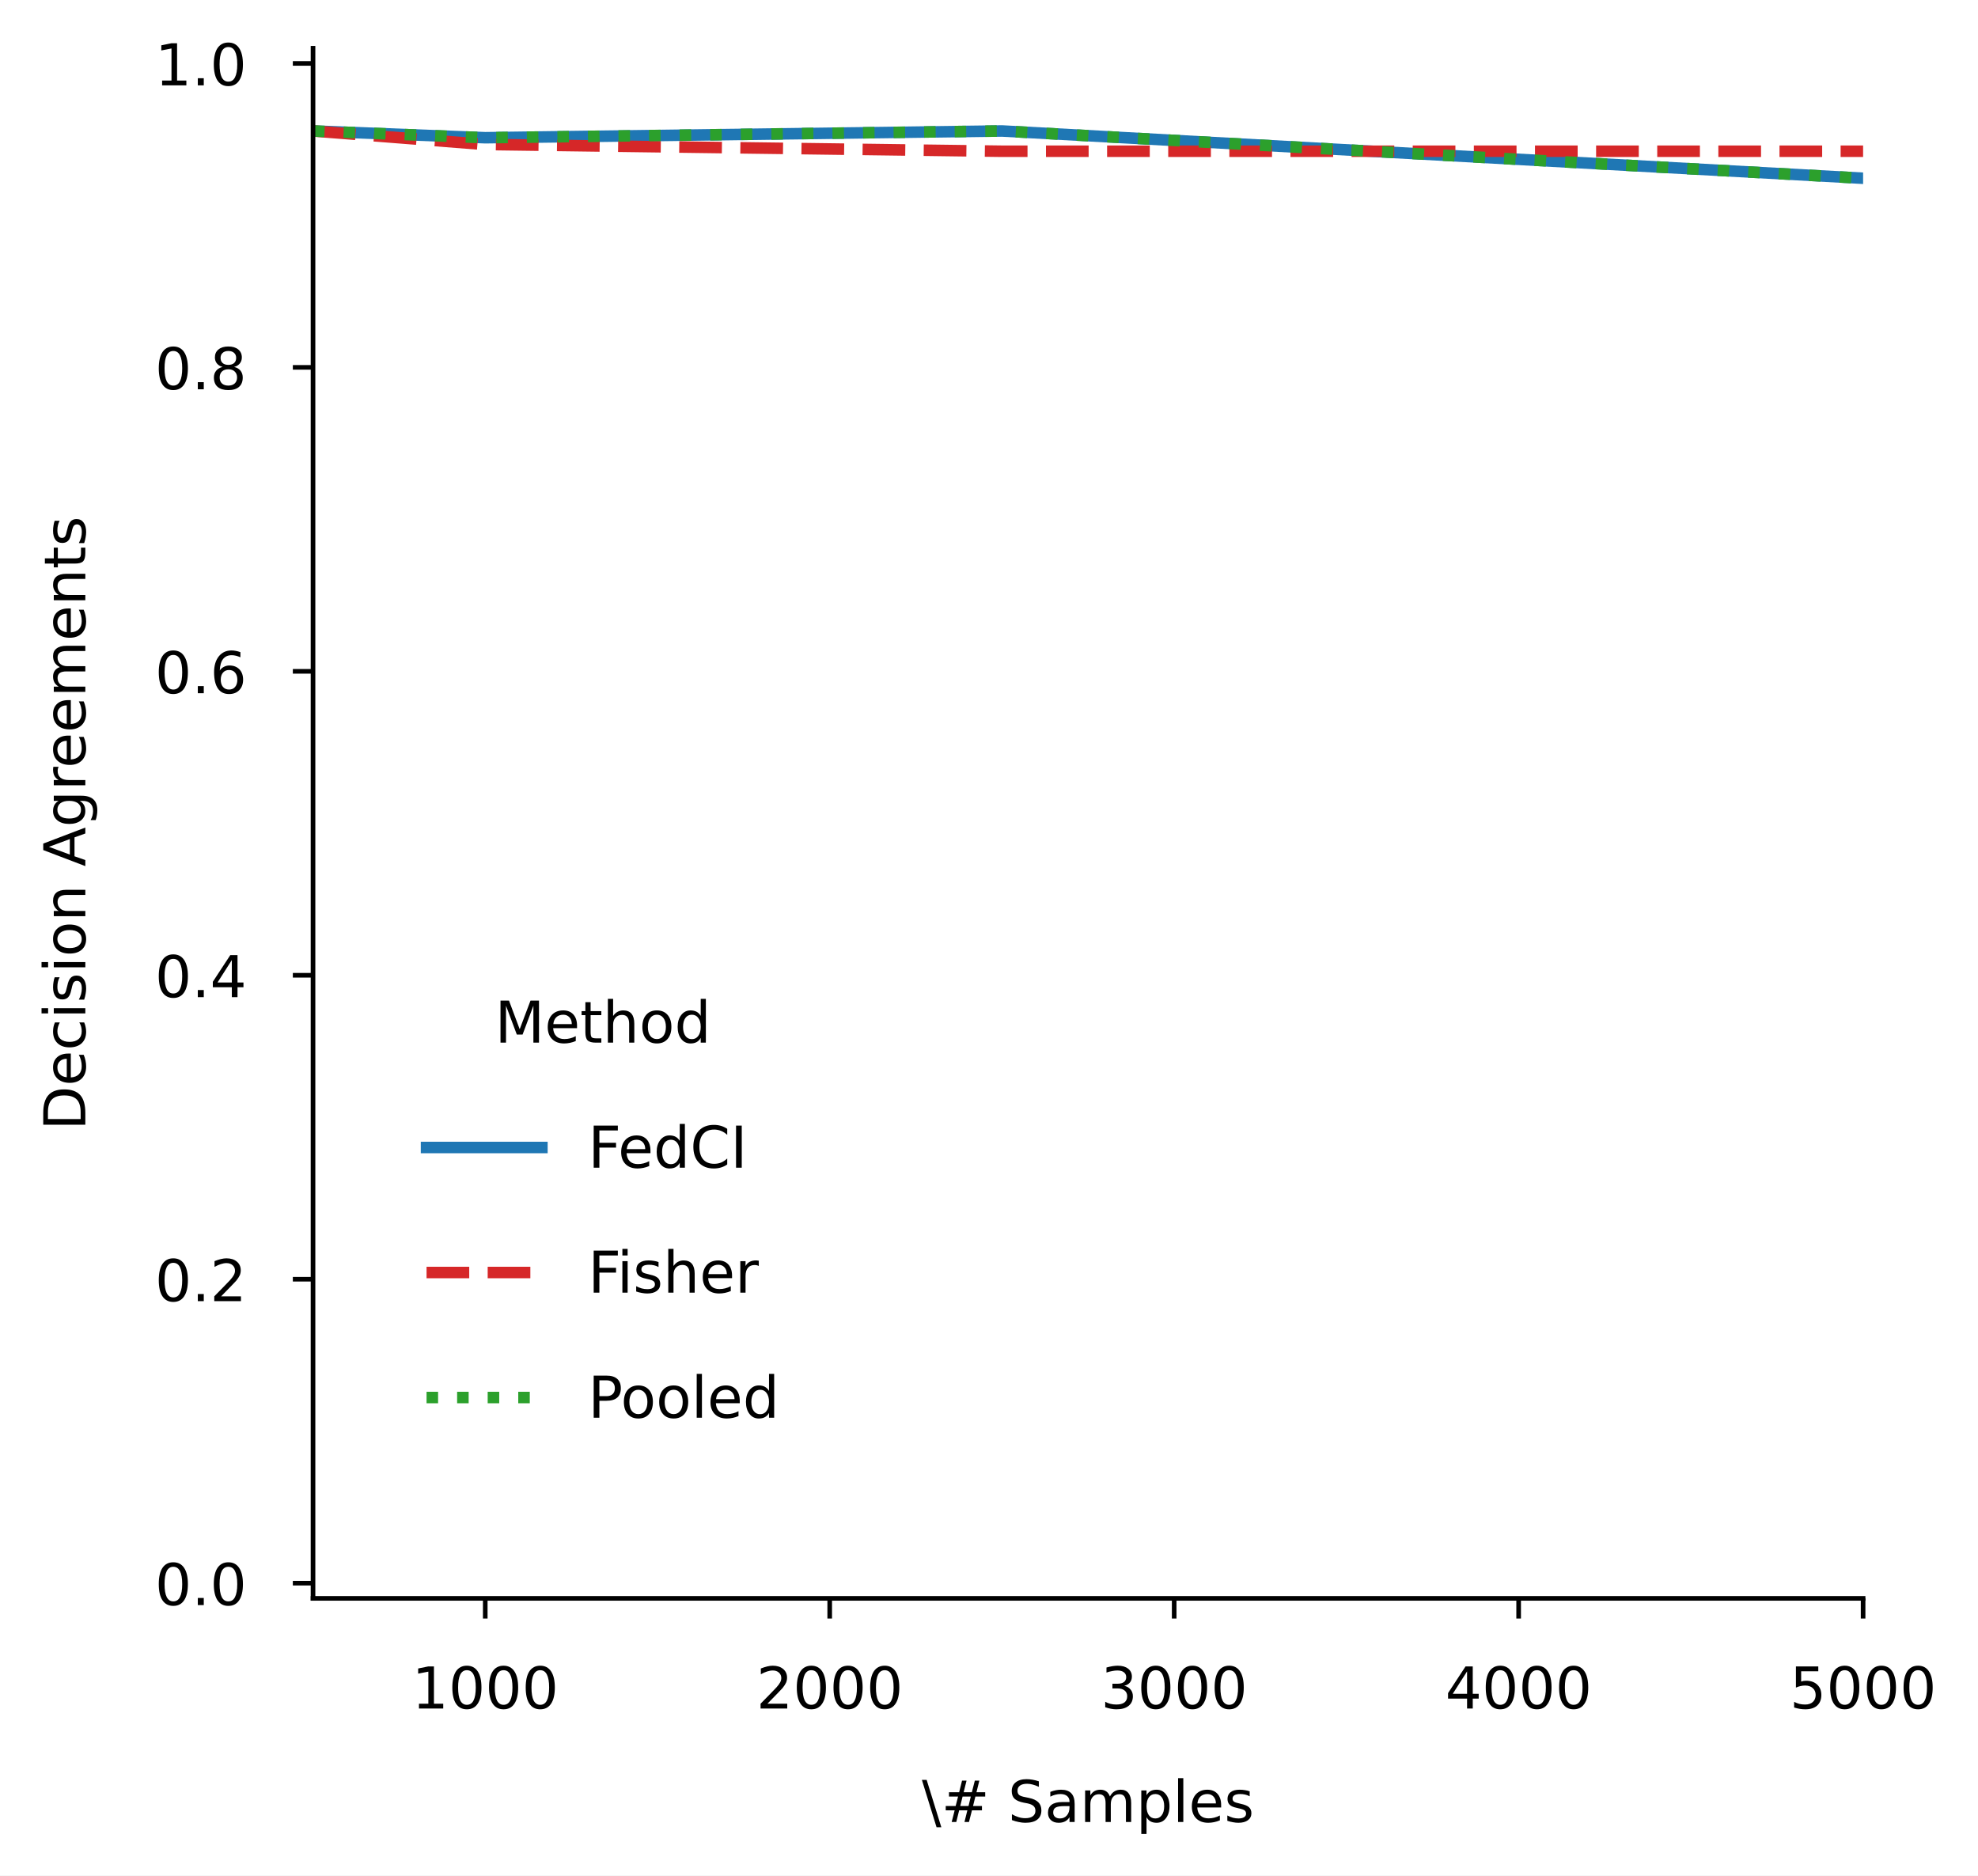
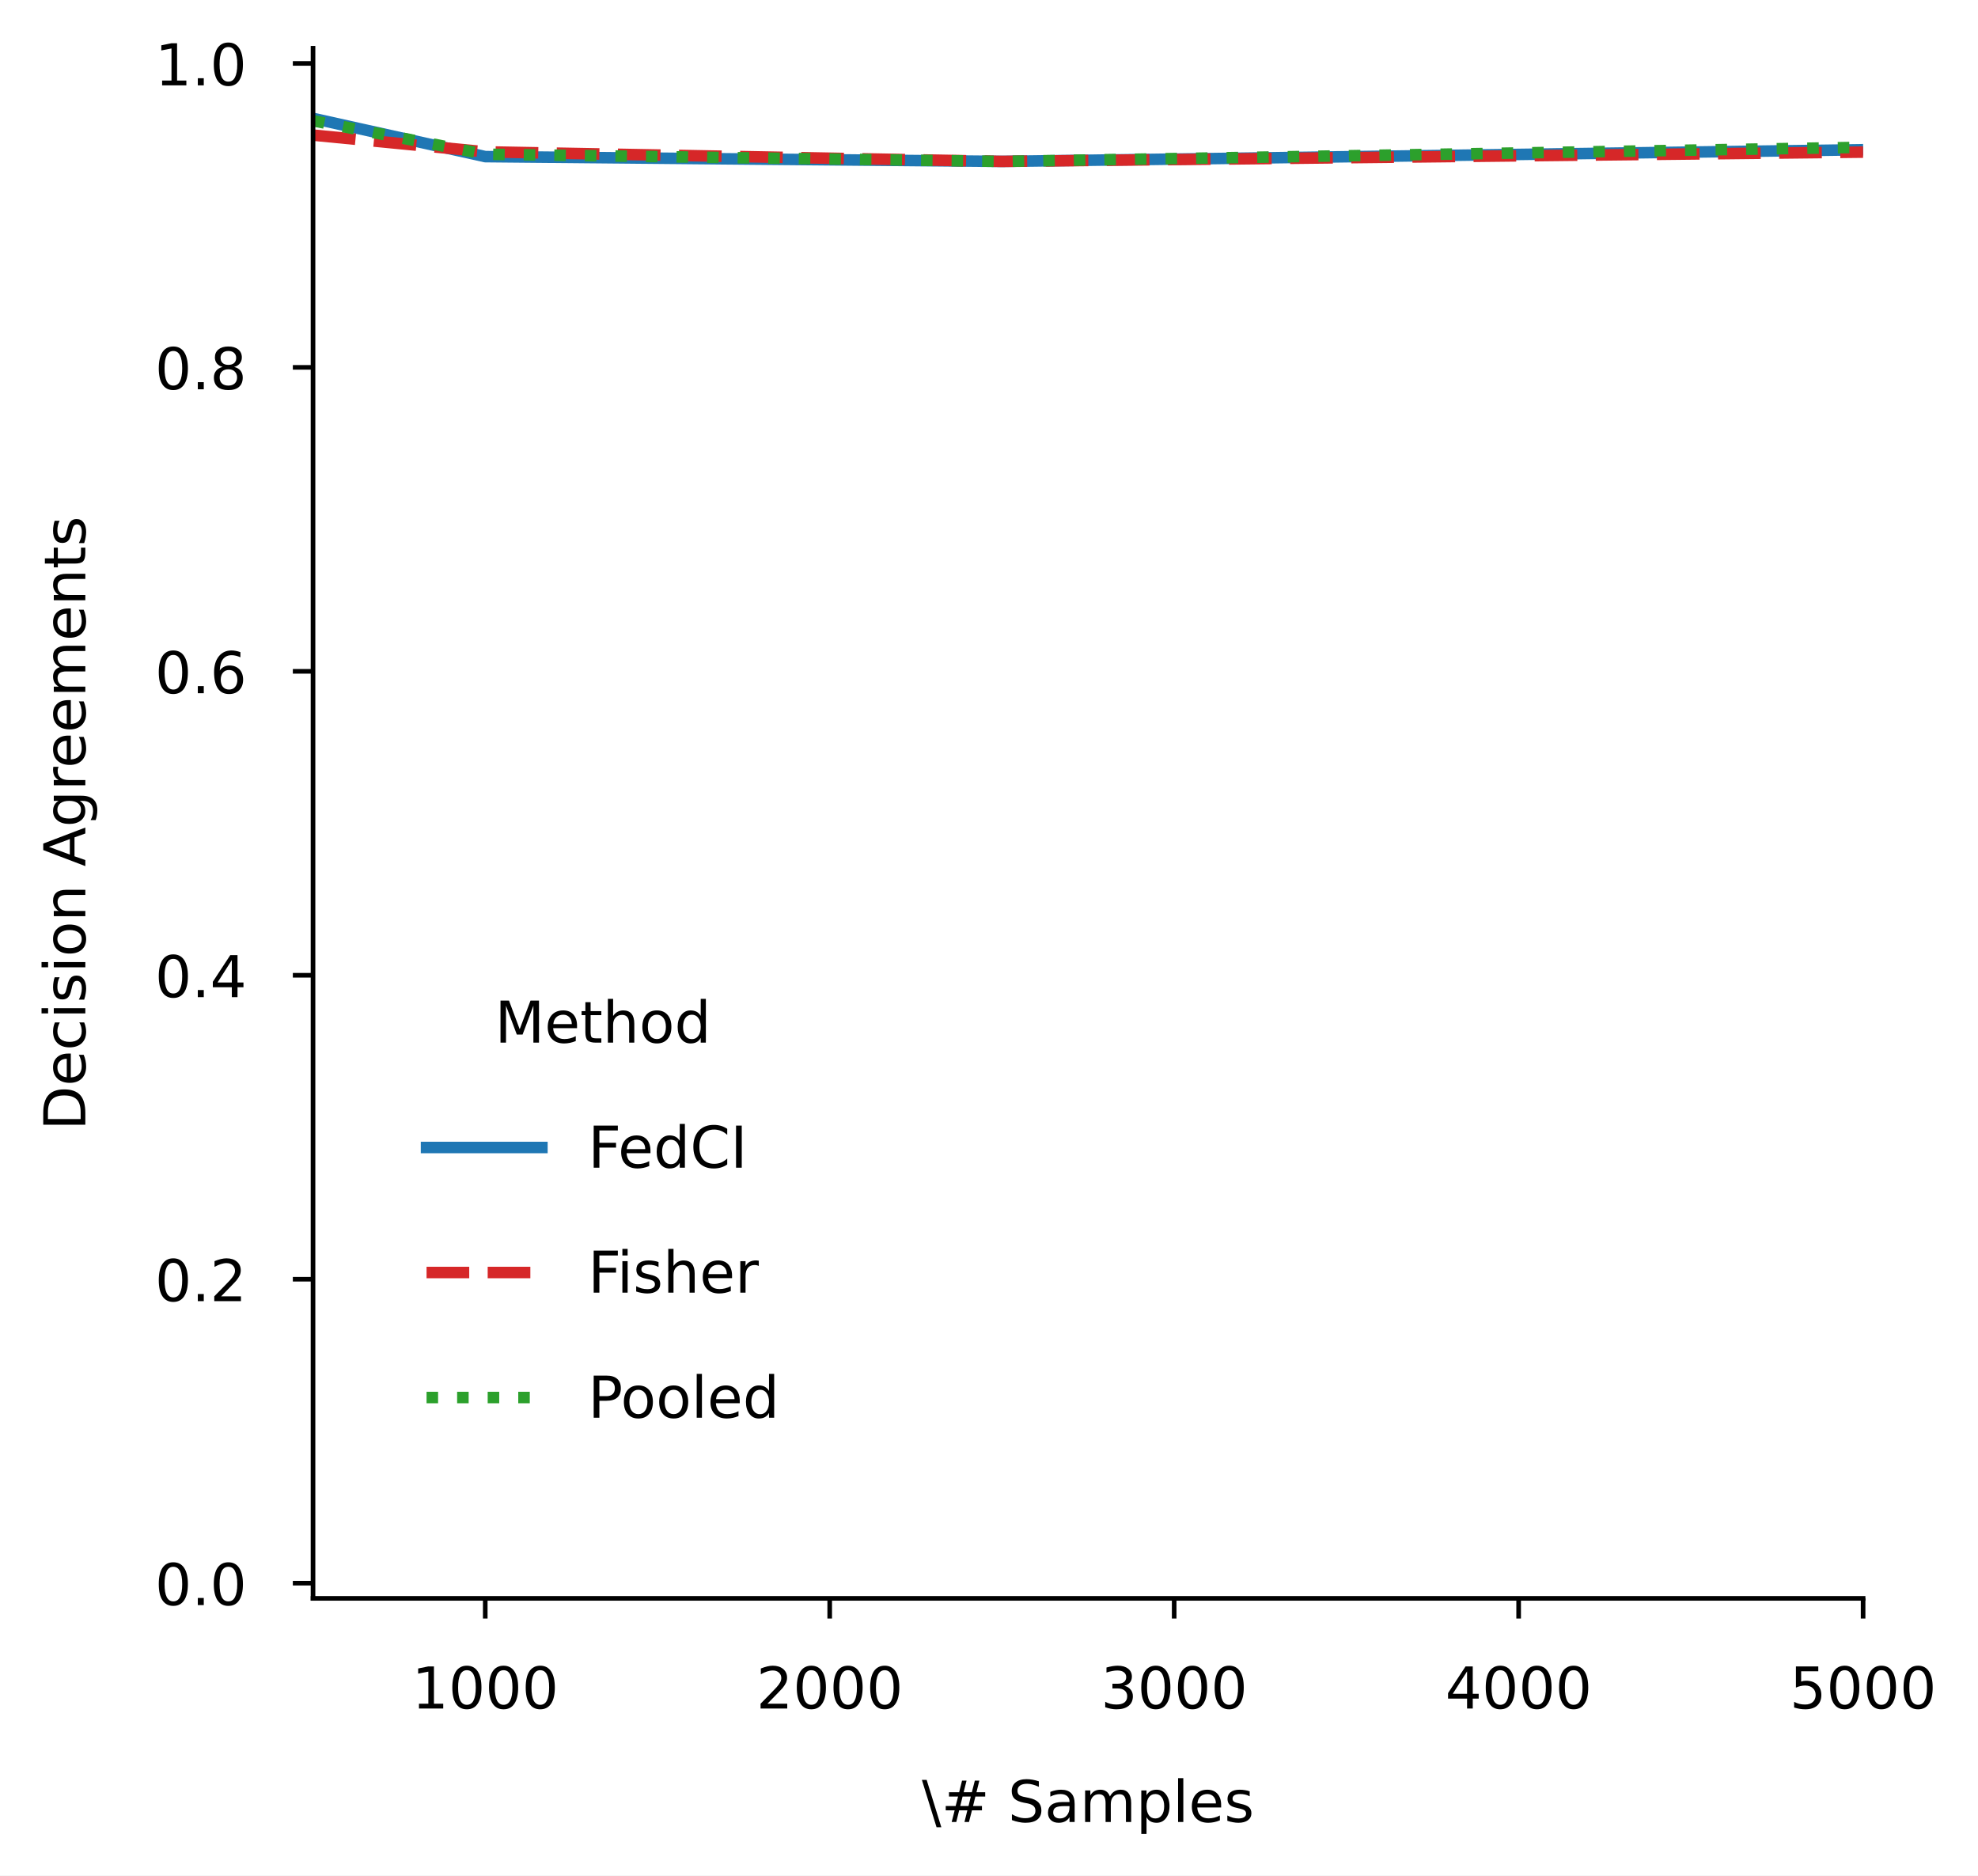
<svg xmlns="http://www.w3.org/2000/svg" xmlns:xlink="http://www.w3.org/1999/xlink" width="343.006pt" height="325.22pt" viewBox="0 0 343.006 325.22" version="1.1">
  <defs>
    <style type="text/css">*{stroke-linejoin: round; stroke-linecap: butt}</style>
  </defs>
  <g id="figure_1">
    <g id="patch_1">
      <path d="M -0 325.22  L 343.006 325.22  L 343.006 0  L -0 0  z " style="fill: #ffffff" />
    </g>
    <g id="axes_1">
      <g id="patch_2">
        <path d="M 54.281 277.164  L 323.081 277.164  L 323.081 8.364  L 54.281 8.364  z " style="fill: #ffffff" />
      </g>
      <g id="line2d_1">
-         <path d="M 54.281 22.712  L 84.148 23.883  L 173.748 22.712  L 323.081 30.91  " clip-path="url(#p73a9700383)" style="fill: none; stroke: #1f77b4; stroke-width: 2; stroke-linecap: square" />
+         <path d="M 54.281 20.529  L 84.148 27.159  L 173.748 27.988  L 323.081 25.963  " clip-path="url(#pfb0e2a9335)" style="fill: none; stroke: #1f77b4; stroke-width: 2; stroke-linecap: square" />
      </g>
      <g id="line2d_2">
-         <path d="M 54.281 22.712  L 84.148 25.054  L 173.748 26.225  L 323.081 26.225  " clip-path="url(#p73a9700383)" style="fill: none; stroke-dasharray: 7.4,3.2; stroke-dashoffset: 0; stroke: #d62728; stroke-width: 2" />
+         <path d="M 54.281 23.43  L 84.148 26.33  L 173.748 27.988  L 323.081 26.379  " clip-path="url(#pfb0e2a9335)" style="fill: none; stroke-dasharray: 7.4,3.2; stroke-dashoffset: 0; stroke: #d62728; stroke-width: 2" />
      </g>
      <g id="matplotlib.axis_1">
        <g id="xtick_1">
          <g id="line2d_3">
            <defs>
-               <path id="mc035f30d8e" d="M 0 0  L 0 3.5  " style="stroke: #000000; stroke-width: 0.8" />
+               <path id="mf916313bf3" d="M 0 0  L 0 3.5  " style="stroke: #000000; stroke-width: 0.8" />
            </defs>
            <g>
-               <use xlink:href="#mc035f30d8e" x="84.148" y="277.164" style="stroke: #000000; stroke-width: 0.8" />
+               <use xlink:href="#mf916313bf3" x="84.148" y="277.164" style="stroke: #000000; stroke-width: 0.8" />
            </g>
          </g>
          <g id="text_1">
            <text style="font-size: 10px; font-family: 'DejaVu Sans', 'Bitstream Vera Sans', 'Computer Modern Sans Serif', 'Lucida Grande', 'Verdana', 'Geneva', 'Lucid', 'Arial', 'Helvetica', 'Avant Garde', sans-serif; text-anchor: middle" x="84.148" y="296.262" transform="rotate(-0 84.14792 296.2624)">1000</text>
          </g>
        </g>
        <g id="xtick_2">
          <g id="line2d_4">
            <g>
-               <use xlink:href="#mc035f30d8e" x="143.881" y="277.164" style="stroke: #000000; stroke-width: 0.8" />
+               <use xlink:href="#mf916313bf3" x="143.881" y="277.164" style="stroke: #000000; stroke-width: 0.8" />
            </g>
          </g>
          <g id="text_2">
            <text style="font-size: 10px; font-family: 'DejaVu Sans', 'Bitstream Vera Sans', 'Computer Modern Sans Serif', 'Lucida Grande', 'Verdana', 'Geneva', 'Lucid', 'Arial', 'Helvetica', 'Avant Garde', sans-serif; text-anchor: middle" x="143.881" y="296.262" transform="rotate(-0 143.8812 296.2624)">2000</text>
          </g>
        </g>
        <g id="xtick_3">
          <g id="line2d_5">
            <g>
-               <use xlink:href="#mc035f30d8e" x="203.615" y="277.164" style="stroke: #000000; stroke-width: 0.8" />
+               <use xlink:href="#mf916313bf3" x="203.615" y="277.164" style="stroke: #000000; stroke-width: 0.8" />
            </g>
          </g>
          <g id="text_3">
            <text style="font-size: 10px; font-family: 'DejaVu Sans', 'Bitstream Vera Sans', 'Computer Modern Sans Serif', 'Lucida Grande', 'Verdana', 'Geneva', 'Lucid', 'Arial', 'Helvetica', 'Avant Garde', sans-serif; text-anchor: middle" x="203.615" y="296.262" transform="rotate(-0 203.6146 296.2624)">3000</text>
          </g>
        </g>
        <g id="xtick_4">
          <g id="line2d_6">
            <g>
-               <use xlink:href="#mc035f30d8e" x="263.348" y="277.164" style="stroke: #000000; stroke-width: 0.8" />
+               <use xlink:href="#mf916313bf3" x="263.348" y="277.164" style="stroke: #000000; stroke-width: 0.8" />
            </g>
          </g>
          <g id="text_4">
            <text style="font-size: 10px; font-family: 'DejaVu Sans', 'Bitstream Vera Sans', 'Computer Modern Sans Serif', 'Lucida Grande', 'Verdana', 'Geneva', 'Lucid', 'Arial', 'Helvetica', 'Avant Garde', sans-serif; text-anchor: middle" x="263.348" y="296.262" transform="rotate(-0 263.3479 296.2624)">4000</text>
          </g>
        </g>
        <g id="xtick_5">
          <g id="line2d_7">
            <g>
-               <use xlink:href="#mc035f30d8e" x="323.081" y="277.164" style="stroke: #000000; stroke-width: 0.8" />
+               <use xlink:href="#mf916313bf3" x="323.081" y="277.164" style="stroke: #000000; stroke-width: 0.8" />
            </g>
          </g>
          <g id="text_5">
            <text style="font-size: 10px; font-family: 'DejaVu Sans', 'Bitstream Vera Sans', 'Computer Modern Sans Serif', 'Lucida Grande', 'Verdana', 'Geneva', 'Lucid', 'Arial', 'Helvetica', 'Avant Garde', sans-serif; text-anchor: middle" x="323.081" y="296.262" transform="rotate(-0 323.0813 296.2624)">5000</text>
          </g>
        </g>
        <g id="text_6">
          <text style="font-size: 10px; font-family: 'DejaVu Sans', 'Bitstream Vera Sans', 'Computer Modern Sans Serif', 'Lucida Grande', 'Verdana', 'Geneva', 'Lucid', 'Arial', 'Helvetica', 'Avant Garde', sans-serif; text-anchor: middle" x="188.681" y="315.94" transform="rotate(-0 188.6813 315.9405)">\# Samples</text>
        </g>
      </g>
      <g id="matplotlib.axis_2">
        <g id="ytick_1">
          <g id="line2d_8">
            <defs>
-               <path id="me0c94b354f" d="M 0 0  L -3.5 0  " style="stroke: #000000; stroke-width: 0.8" />
+               <path id="m713c711435" d="M 0 0  L -3.5 0  " style="stroke: #000000; stroke-width: 0.8" />
            </defs>
            <g>
-               <use xlink:href="#me0c94b354f" x="54.281" y="274.529" style="stroke: #000000; stroke-width: 0.8" />
+               <use xlink:href="#m713c711435" x="54.281" y="274.529" style="stroke: #000000; stroke-width: 0.8" />
            </g>
          </g>
          <g id="text_7">
            <text style="font-size: 10px; font-family: 'DejaVu Sans', 'Bitstream Vera Sans', 'Computer Modern Sans Serif', 'Lucida Grande', 'Verdana', 'Geneva', 'Lucid', 'Arial', 'Helvetica', 'Avant Garde', sans-serif; text-anchor: end" x="42.781" y="278.328" transform="rotate(-0 42.78125 278.3278)">0.0</text>
          </g>
        </g>
        <g id="ytick_2">
          <g id="line2d_9">
            <g>
-               <use xlink:href="#me0c94b354f" x="54.281" y="221.823" style="stroke: #000000; stroke-width: 0.8" />
+               <use xlink:href="#m713c711435" x="54.281" y="221.823" style="stroke: #000000; stroke-width: 0.8" />
            </g>
          </g>
          <g id="text_8">
            <text style="font-size: 10px; font-family: 'DejaVu Sans', 'Bitstream Vera Sans', 'Computer Modern Sans Serif', 'Lucida Grande', 'Verdana', 'Geneva', 'Lucid', 'Arial', 'Helvetica', 'Avant Garde', sans-serif; text-anchor: end" x="42.781" y="225.622" transform="rotate(-0 42.78125 225.622)">0.2</text>
          </g>
        </g>
        <g id="ytick_3">
          <g id="line2d_10">
            <g>
-               <use xlink:href="#me0c94b354f" x="54.281" y="169.117" style="stroke: #000000; stroke-width: 0.8" />
+               <use xlink:href="#m713c711435" x="54.281" y="169.117" style="stroke: #000000; stroke-width: 0.8" />
            </g>
          </g>
          <g id="text_9">
            <text style="font-size: 10px; font-family: 'DejaVu Sans', 'Bitstream Vera Sans', 'Computer Modern Sans Serif', 'Lucida Grande', 'Verdana', 'Geneva', 'Lucid', 'Arial', 'Helvetica', 'Avant Garde', sans-serif; text-anchor: end" x="42.781" y="172.916" transform="rotate(-0 42.78125 172.9161)">0.4</text>
          </g>
        </g>
        <g id="ytick_4">
          <g id="line2d_11">
            <g>
-               <use xlink:href="#me0c94b354f" x="54.281" y="116.411" style="stroke: #000000; stroke-width: 0.8" />
+               <use xlink:href="#m713c711435" x="54.281" y="116.411" style="stroke: #000000; stroke-width: 0.8" />
            </g>
          </g>
          <g id="text_10">
            <text style="font-size: 10px; font-family: 'DejaVu Sans', 'Bitstream Vera Sans', 'Computer Modern Sans Serif', 'Lucida Grande', 'Verdana', 'Geneva', 'Lucid', 'Arial', 'Helvetica', 'Avant Garde', sans-serif; text-anchor: end" x="42.781" y="120.21" transform="rotate(-0 42.78125 120.2102)">0.6</text>
          </g>
        </g>
        <g id="ytick_5">
          <g id="line2d_12">
            <g>
-               <use xlink:href="#me0c94b354f" x="54.281" y="63.705" style="stroke: #000000; stroke-width: 0.8" />
+               <use xlink:href="#m713c711435" x="54.281" y="63.705" style="stroke: #000000; stroke-width: 0.8" />
            </g>
          </g>
          <g id="text_11">
            <text style="font-size: 10px; font-family: 'DejaVu Sans', 'Bitstream Vera Sans', 'Computer Modern Sans Serif', 'Lucida Grande', 'Verdana', 'Geneva', 'Lucid', 'Arial', 'Helvetica', 'Avant Garde', sans-serif; text-anchor: end" x="42.781" y="67.504" transform="rotate(-0 42.78125 67.50432)">0.8</text>
          </g>
        </g>
        <g id="ytick_6">
          <g id="line2d_13">
            <g>
-               <use xlink:href="#me0c94b354f" x="54.281" y="10.999" style="stroke: #000000; stroke-width: 0.8" />
+               <use xlink:href="#m713c711435" x="54.281" y="10.999" style="stroke: #000000; stroke-width: 0.8" />
            </g>
          </g>
          <g id="text_12">
            <text style="font-size: 10px; font-family: 'DejaVu Sans', 'Bitstream Vera Sans', 'Computer Modern Sans Serif', 'Lucida Grande', 'Verdana', 'Geneva', 'Lucid', 'Arial', 'Helvetica', 'Avant Garde', sans-serif; text-anchor: end" x="42.781" y="14.798" transform="rotate(-0 42.78125 14.79844)">1.0</text>
          </g>
        </g>
        <g id="text_13">
          <text style="font-size: 10px; font-family: 'DejaVu Sans', 'Bitstream Vera Sans', 'Computer Modern Sans Serif', 'Lucida Grande', 'Verdana', 'Geneva', 'Lucid', 'Arial', 'Helvetica', 'Avant Garde', sans-serif; text-anchor: middle" x="14.798" y="142.764" transform="rotate(-90 14.79844 142.7639)">Decision Agreements</text>
        </g>
      </g>
      <g id="line2d_14">
-         <path d="M 54.281 22.712  L 84.148 23.883  L 173.748 22.712  L 323.081 30.91  " clip-path="url(#p73a9700383)" style="fill: none; stroke-dasharray: 2,3.3; stroke-dashoffset: 0; stroke: #2ca02c; stroke-width: 2" />
+         <path d="M 54.281 20.944  L 84.148 26.745  L 173.748 27.988  L 323.081 25.547  " clip-path="url(#pfb0e2a9335)" style="fill: none; stroke-dasharray: 2,3.3; stroke-dashoffset: 0; stroke: #2ca02c; stroke-width: 2" />
      </g>
      <g id="patch_3">
        <path d="M 54.281 277.164  L 54.281 8.364  " style="fill: none; stroke: #000000; stroke-width: 0.8; stroke-linejoin: miter; stroke-linecap: square" />
      </g>
      <g id="patch_4">
        <path d="M 54.281 277.164  L 323.081 277.164  " style="fill: none; stroke: #000000; stroke-width: 0.8; stroke-linejoin: miter; stroke-linecap: square" />
      </g>
      <g id="legend_1">
        <g id="text_14">
          <text style="font-size: 10px; font-family: 'DejaVu Sans', 'Bitstream Vera Sans', 'Computer Modern Sans Serif', 'Lucida Grande', 'Verdana', 'Geneva', 'Lucid', 'Arial', 'Helvetica', 'Avant Garde', sans-serif; text-anchor: start" x="85.808" y="180.802" transform="rotate(-0 85.80831 180.8024)">Method</text>
        </g>
        <g id="line2d_15">
          <path d="M 73.969 198.98  L 83.969 198.98  L 93.969 198.98  " style="fill: none; stroke: #1f77b4; stroke-width: 2; stroke-linecap: square" />
        </g>
        <g id="text_15">
          <text style="font-size: 10px; font-family: 'DejaVu Sans', 'Bitstream Vera Sans', 'Computer Modern Sans Serif', 'Lucida Grande', 'Verdana', 'Geneva', 'Lucid', 'Arial', 'Helvetica', 'Avant Garde', sans-serif; text-anchor: start" x="101.969" y="202.48" transform="rotate(-0 101.9693 202.4805)">FedCI</text>
        </g>
        <g id="line2d_16">
          <path d="M 73.969 220.659  L 83.969 220.659  L 93.969 220.659  " style="fill: none; stroke-dasharray: 7.4,3.2; stroke-dashoffset: 0; stroke: #d62728; stroke-width: 2" />
        </g>
        <g id="text_16">
          <text style="font-size: 10px; font-family: 'DejaVu Sans', 'Bitstream Vera Sans', 'Computer Modern Sans Serif', 'Lucida Grande', 'Verdana', 'Geneva', 'Lucid', 'Arial', 'Helvetica', 'Avant Garde', sans-serif; text-anchor: start" x="101.969" y="224.159" transform="rotate(-0 101.9693 224.1586)">Fisher</text>
        </g>
        <g id="line2d_17">
          <path d="M 73.969 242.337  L 83.969 242.337  L 93.969 242.337  " style="fill: none; stroke-dasharray: 2,3.3; stroke-dashoffset: 0; stroke: #2ca02c; stroke-width: 2" />
        </g>
        <g id="text_17">
          <text style="font-size: 10px; font-family: 'DejaVu Sans', 'Bitstream Vera Sans', 'Computer Modern Sans Serif', 'Lucida Grande', 'Verdana', 'Geneva', 'Lucid', 'Arial', 'Helvetica', 'Avant Garde', sans-serif; text-anchor: start" x="101.969" y="245.837" transform="rotate(-0 101.9693 245.8367)">Pooled</text>
        </g>
      </g>
    </g>
  </g>
  <defs>
-     <clipPath id="p73a9700383">
+     <clipPath id="pfb0e2a9335">
      <rect x="54.281" y="8.364" width="268.8" height="268.8" />
    </clipPath>
  </defs>
</svg>
